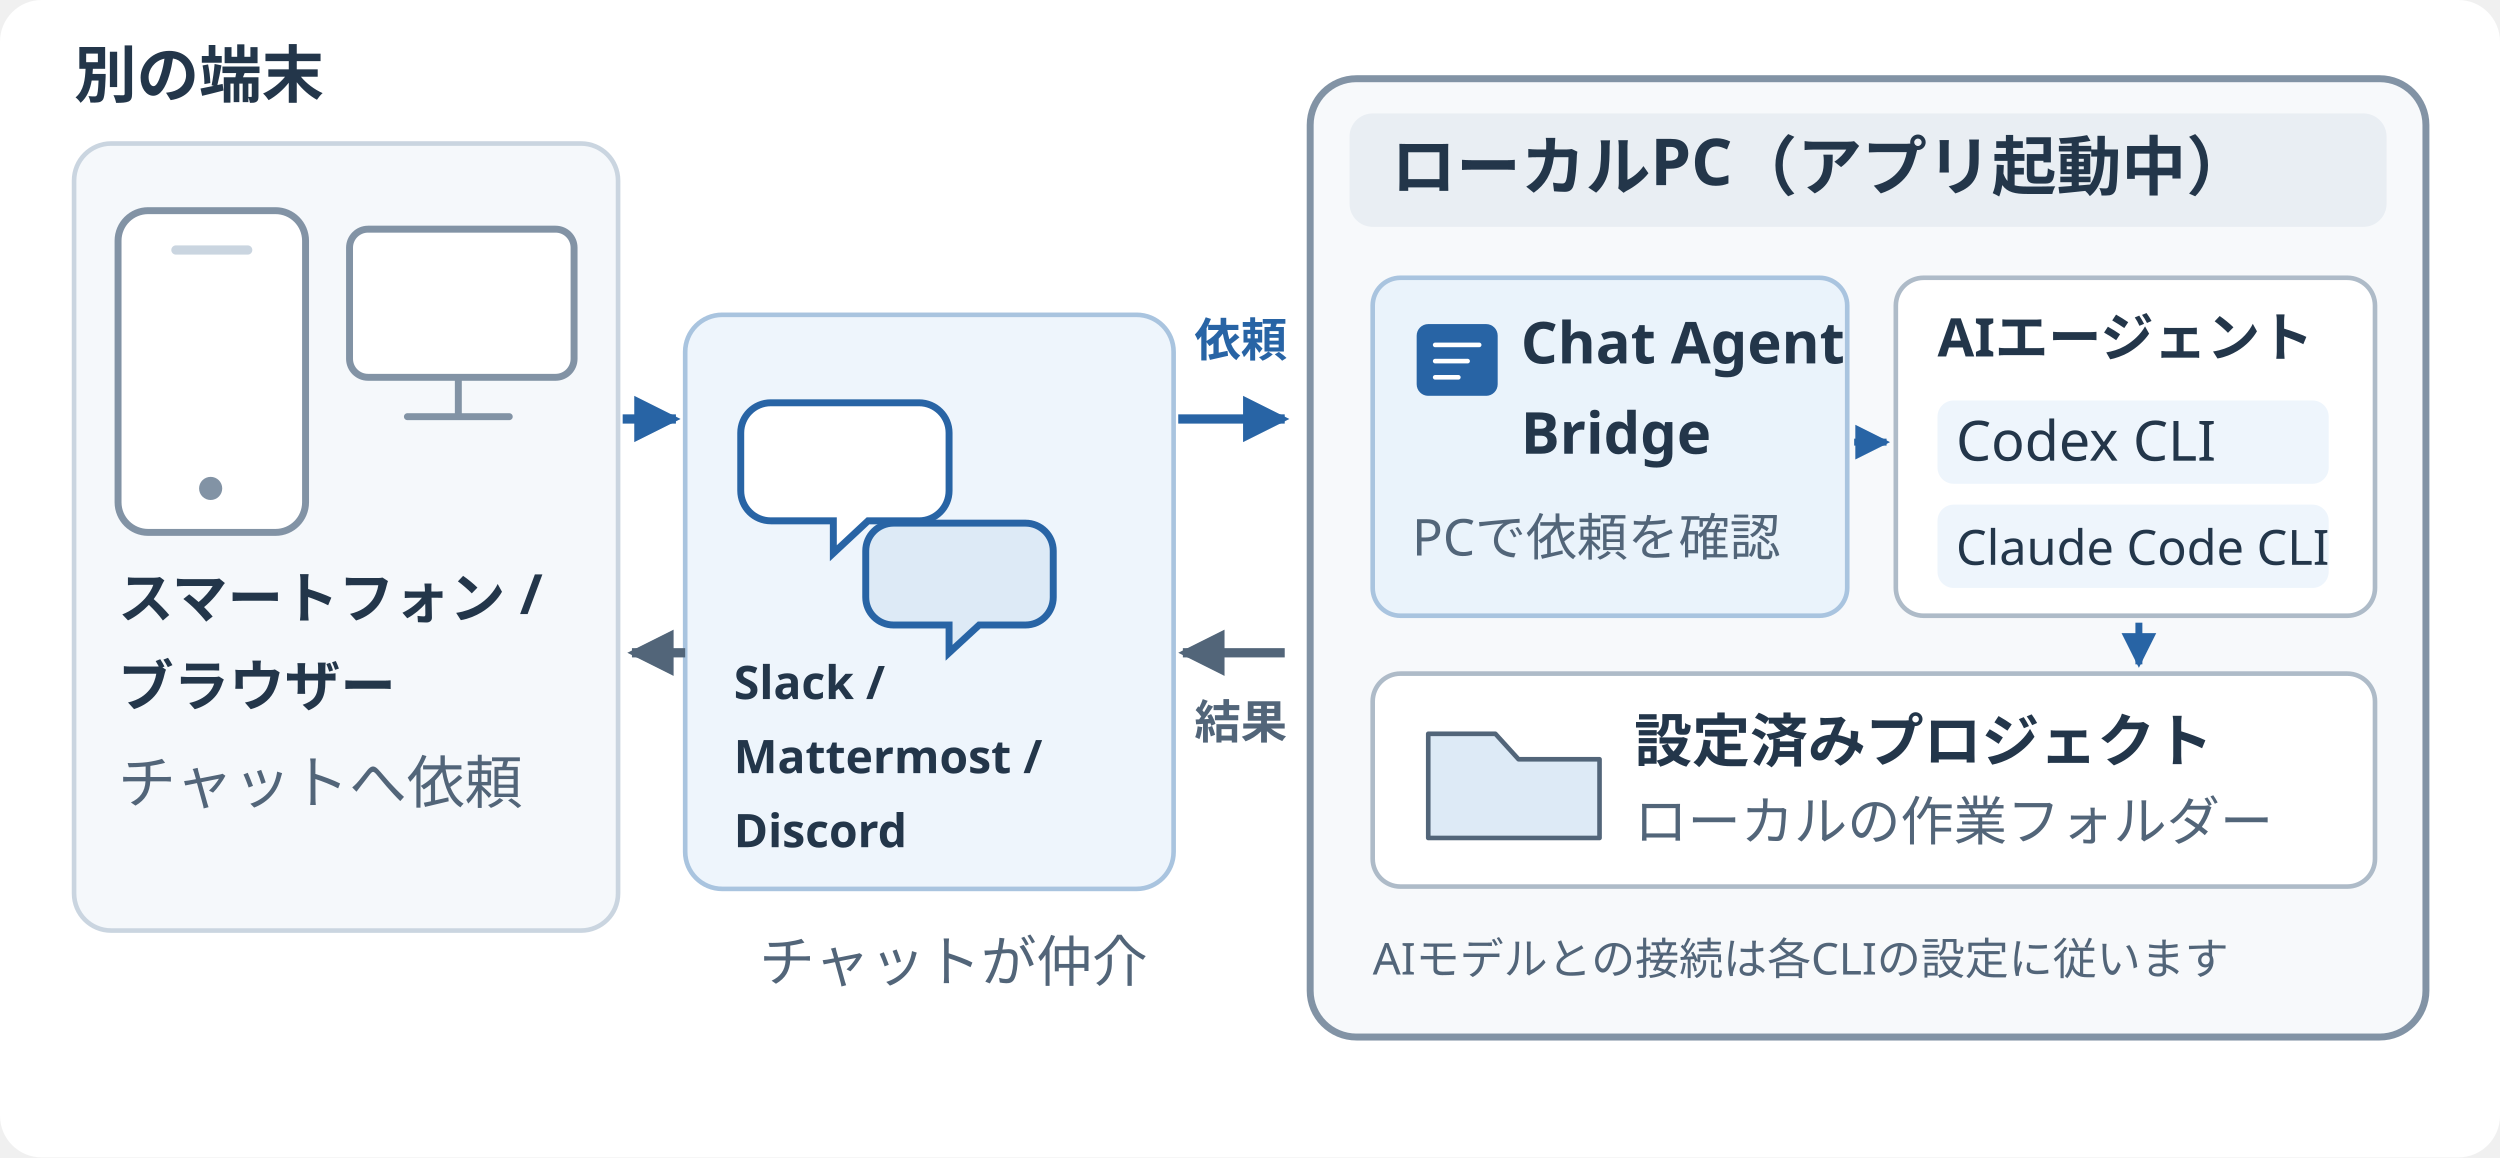
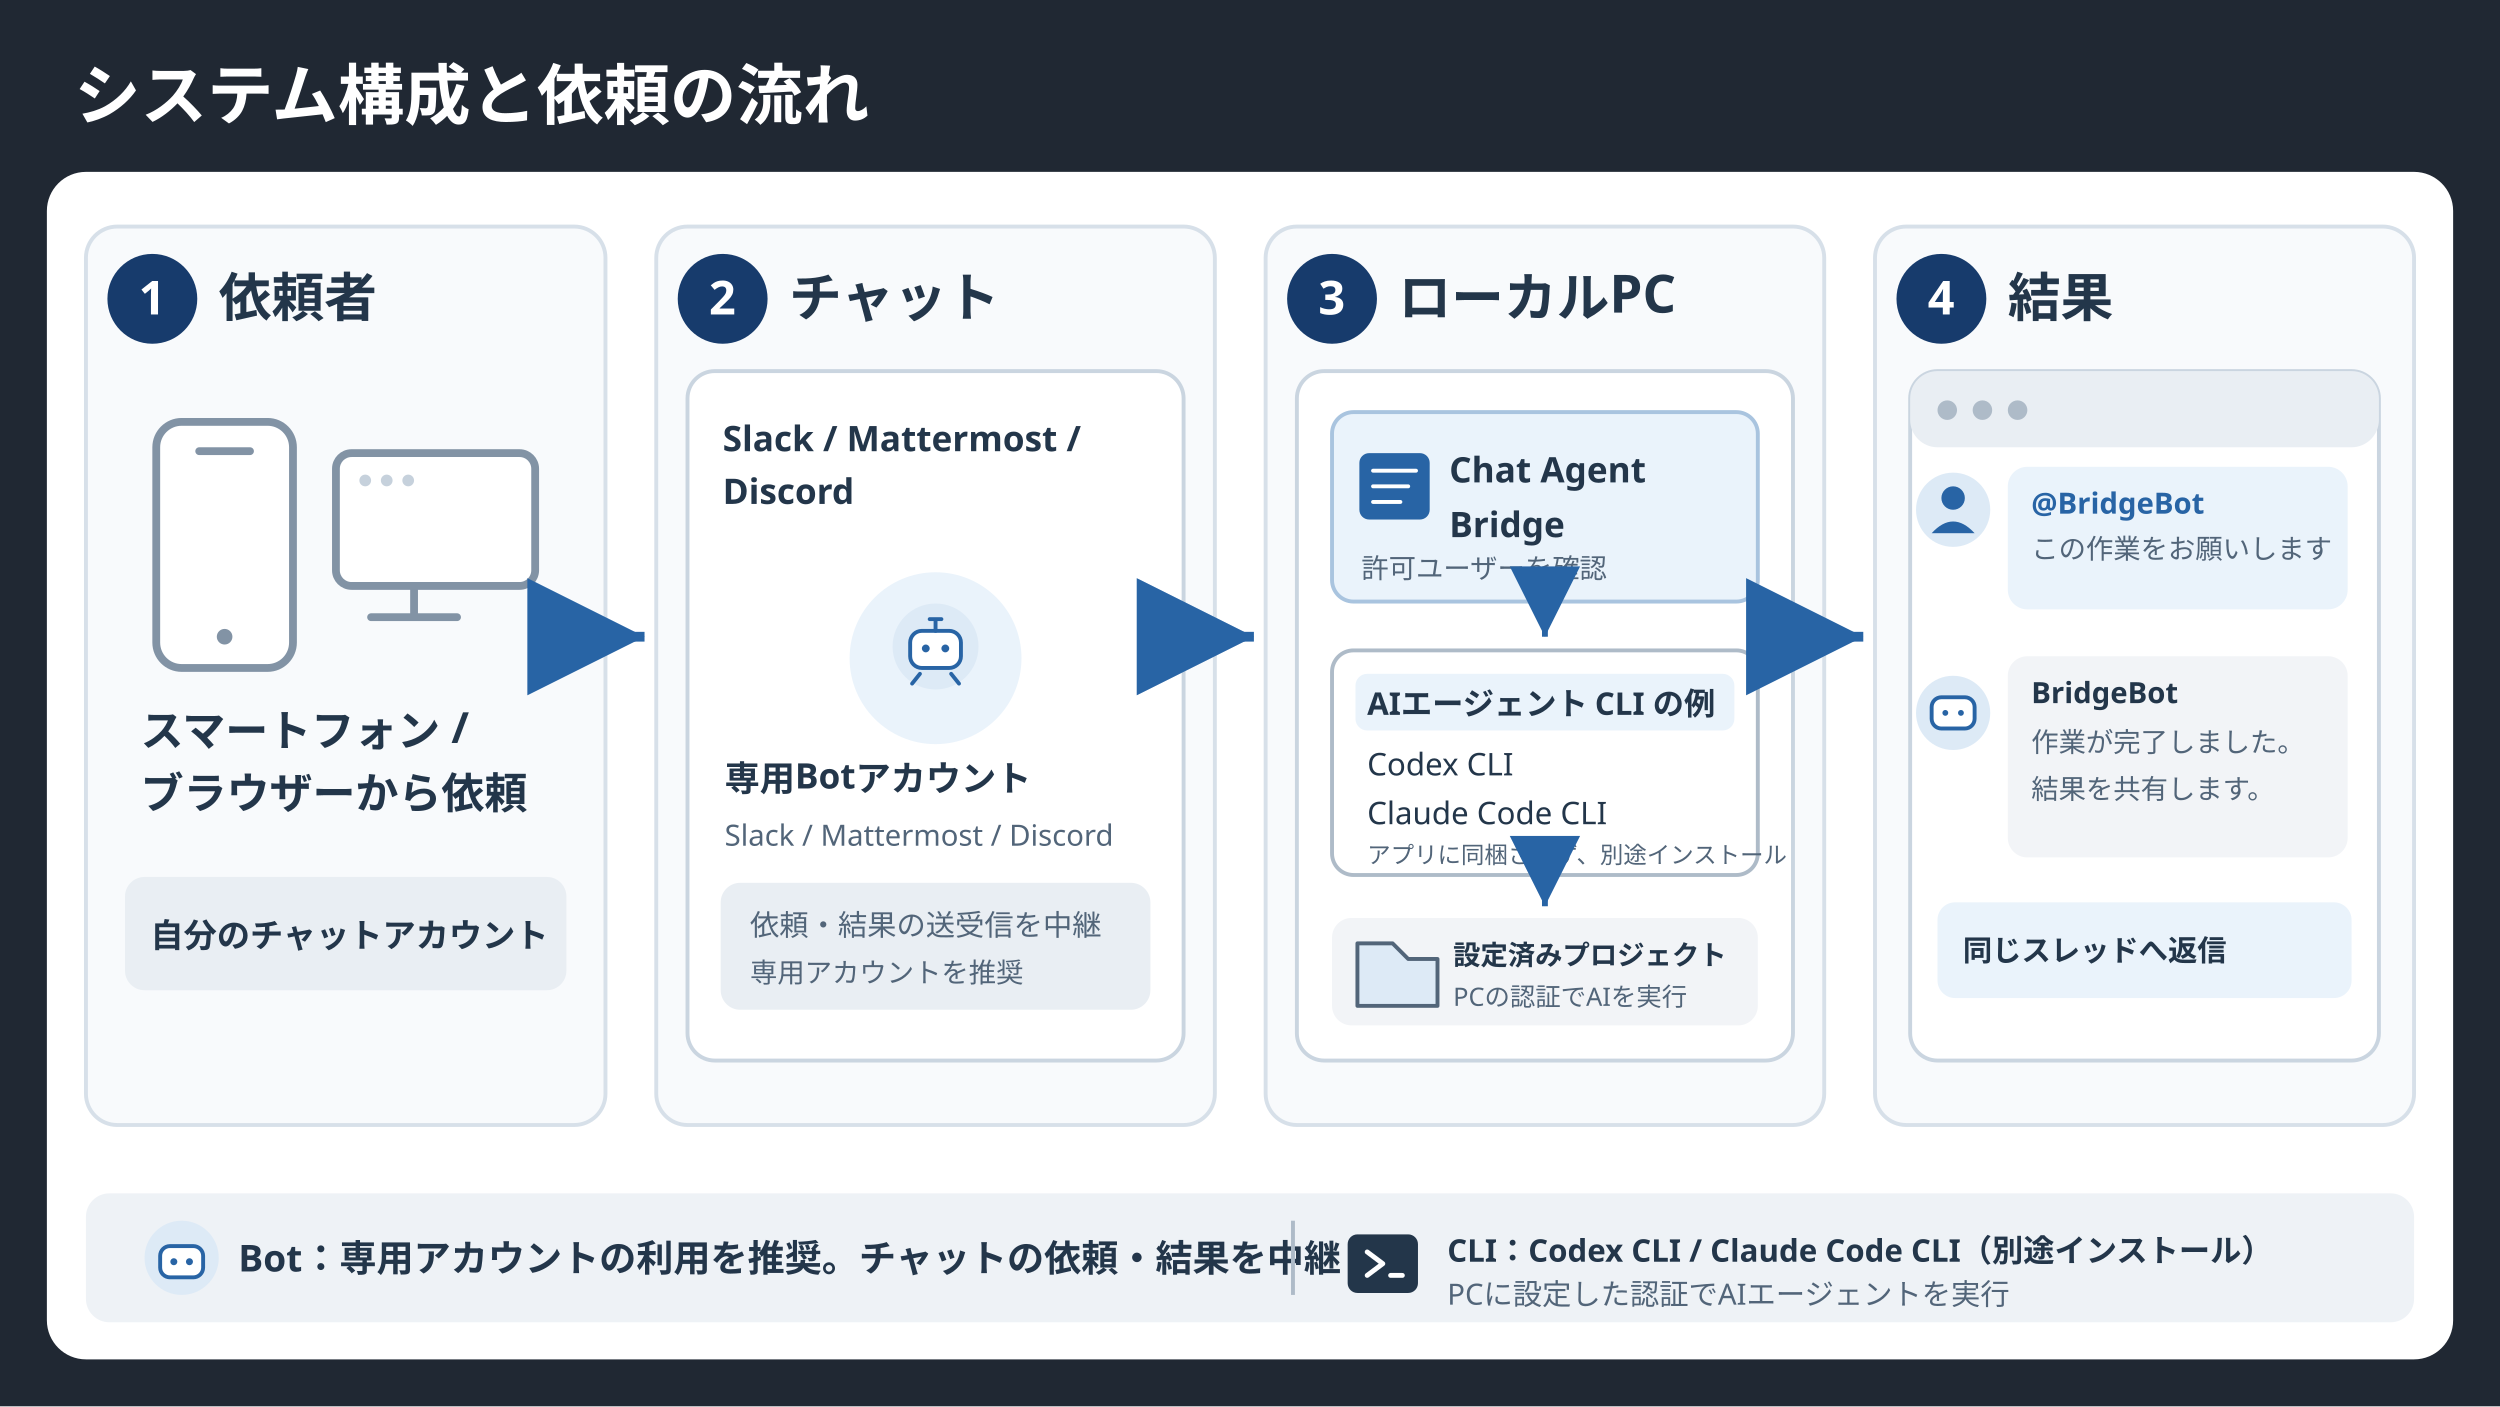
- <svg xmlns="http://www.w3.org/2000/svg" width="1080" height="500" viewBox="0 0 1080 500" role="img" aria-labelledby="title desc">
+ <svg xmlns="http://www.w3.org/2000/svg" width="1280" height="720" viewBox="0 0 1280 720" role="img" aria-labelledby="title desc">
  <defs>
-     <marker id="arrowBlue" markerWidth="6" markerHeight="6" refX="10" refY="6" viewBox="0 0 12 12" orient="auto">
-       <path d="M1 1 L11 6 L1 11 Z" fill="#2864A5" />
+     <marker id="arrowBlue" markerWidth="12" markerHeight="12" refX="12" refY="6" viewBox="0 0 12 12" orient="auto">
+       <path d="M0 0 L12 6 L0 12 Z" fill="#2864A5" />
    </marker>
-     <marker id="arrowSlate" markerWidth="6" markerHeight="6" refX="10" refY="6" viewBox="0 0 12 12" orient="auto">
-       <path d="M1 1 L11 6 L1 11 Z" fill="#526579" />
+     <marker id="arrowSlate" markerWidth="12" markerHeight="12" refX="12" refY="6" viewBox="0 0 12 12" orient="auto">
+       <path d="M0 0 L12 6 L0 12 Z" fill="#526579" />
    </marker>
  </defs>
-   <rect width="1080" height="500" rx="18" fill="#FFFFFF" />
-   <text x="32" y="42" font-family="Segoe UI, Noto Sans JP, sans-serif" font-size="27" font-weight="700" fill="#23364A">別の端末</text>
-   <rect x="32" y="62" width="235" height="340" rx="16" fill="#F5F8FB" stroke="#CAD5E0" stroke-width="2" />
-   <rect x="51" y="91" width="81" height="139" rx="13" fill="#FFFFFF" stroke="#8293A5" stroke-width="3" />
-   <line x1="76" y1="108" x2="107" y2="108" stroke="#CAD5E0" stroke-width="4" stroke-linecap="round" />
-   <circle cx="91" cy="211" r="5" fill="#8293A5" />
-   <rect x="151" y="99" width="97" height="64" rx="8" fill="#FFFFFF" stroke="#8293A5" stroke-width="3" />
-   <line x1="198" y1="164" x2="198" y2="179" stroke="#8293A5" stroke-width="3" />
-   <line x1="176" y1="180" x2="220" y2="180" stroke="#8293A5" stroke-width="3" stroke-linecap="round" />
-   <text x="51" y="267" font-family="Segoe UI, Noto Sans JP, sans-serif" font-size="24" font-weight="700" fill="#23364A">スマートフォン /</text>
-   <text x="51" y="305" font-family="Segoe UI, Noto Sans JP, sans-serif" font-size="24" font-weight="700" fill="#23364A">ブラウザー</text>
-   <text x="51" y="347" font-family="Segoe UI, Noto Sans JP, sans-serif" font-size="25" fill="#526579">チャットへ依頼</text>
-   <rect x="296" y="136" width="211" height="248" rx="16" fill="#EEF5FC" stroke="#A9C4DF" stroke-width="2" />
-   <path d="M333 174 h64 a13 13 0 0 1 13 13 v25 a13 13 0 0 1-13 13 h-22 l-15 14 v-14 h-27 a13 13 0 0 1-13-13 v-25 a13 13 0 0 1 13-13z" fill="#FFFFFF" stroke="#2864A5" stroke-width="3" />
-   <path d="M386 226 h57 a12 12 0 0 1 12 12 v20 a12 12 0 0 1-12 12 h-20 l-13 12 v-12 h-24 a12 12 0 0 1-12-12 v-20 a12 12 0 0 1 12-12z" fill="#DDEAF6" stroke="#2864A5" stroke-width="3" />
-   <text x="317" y="302" font-family="Segoe UI, Noto Sans JP, sans-serif" font-size="20" font-weight="700" fill="#23364A">Slack /</text>
-   <text x="317" y="334" font-family="Segoe UI, Noto Sans JP, sans-serif" font-size="20" font-weight="700" fill="#23364A">Mattermost /</text>
-   <text x="317" y="366" font-family="Segoe UI, Noto Sans JP, sans-serif" font-size="20" font-weight="700" fill="#23364A">Discord</text>
-   <text x="328" y="424" font-family="Segoe UI, Noto Sans JP, sans-serif" font-size="24" fill="#526579">チャットが仲介</text>
-   <path d="M269 181 H292" fill="none" stroke="#2864A5" stroke-width="4" marker-end="url(#arrowBlue)" />
-   <path d="M296 282 H273" fill="none" stroke="#526579" stroke-width="4" marker-end="url(#arrowSlate)" />
-   <path d="M509 181 H555" fill="none" stroke="#2864A5" stroke-width="4" marker-end="url(#arrowBlue)" />
-   <path d="M555 282 H511" fill="none" stroke="#526579" stroke-width="4" marker-end="url(#arrowSlate)" />
-   <text x="516" y="154" font-family="Segoe UI, Noto Sans JP, sans-serif" font-size="20" font-weight="700" fill="#2864A5">依頼</text>
-   <text x="516" y="319" font-family="Segoe UI, Noto Sans JP, sans-serif" font-size="20" font-weight="700" fill="#526579">結果</text>
-   <rect x="566" y="34" width="482" height="414" rx="20" fill="#F7F9FB" stroke="#8293A5" stroke-width="3" />
-   <rect x="583" y="49" width="448" height="49" rx="10" fill="#E9EEF3" />
-   <text x="601" y="82" font-family="Segoe UI, Noto Sans JP, sans-serif" font-size="28" font-weight="700" fill="#23364A">ローカルPC（アプリ起動中）</text>
-   <rect x="593" y="120" width="205" height="146" rx="12" fill="#EAF3FB" stroke="#A9C4DF" stroke-width="2" />
-   <rect x="612" y="140" width="35" height="31" rx="5" fill="#2864A5" />
-   <path d="M620 149 h19 M620 156 h14 M620 163 h10" stroke="#FFFFFF" stroke-width="2" stroke-linecap="round" />
-   <text x="657" y="157" font-family="Segoe UI, Noto Sans JP, sans-serif" font-size="25" font-weight="700" fill="#23364A">Chat Agent</text>
-   <text x="657" y="196" font-family="Segoe UI, Noto Sans JP, sans-serif" font-size="25" font-weight="700" fill="#23364A">Bridge</text>
-   <text x="610" y="240" font-family="Segoe UI, Noto Sans JP, sans-serif" font-size="22" fill="#526579">PCで依頼を確認</text>
-   <path d="M801 191 H815" fill="none" stroke="#2864A5" stroke-width="3" marker-end="url(#arrowBlue)" />
-   <rect x="819" y="120" width="207" height="146" rx="12" fill="#FFFFFF" stroke="#AEBBC8" stroke-width="2" />
-   <text x="837" y="154" font-family="Segoe UI, Noto Sans JP, sans-serif" font-size="23" font-weight="700" fill="#23364A">AIエージェント</text>
-   <rect x="837" y="173" width="169" height="36" rx="7" fill="#EEF5FC" />
-   <text x="845" y="199" font-family="Segoe UI, Noto Sans JP, sans-serif" font-size="24" fill="#23364A">Codex CLI</text>
-   <rect x="837" y="218" width="169" height="36" rx="7" fill="#EEF5FC" />
-   <text x="845" y="244" font-family="Segoe UI, Noto Sans JP, sans-serif" font-size="21" fill="#23364A">Claude Code CLI</text>
-   <path d="M924 269 V287" fill="none" stroke="#2864A5" stroke-width="3" marker-end="url(#arrowBlue)" />
-   <rect x="593" y="291" width="433" height="92" rx="12" fill="#FFFFFF" stroke="#AEBBC8" stroke-width="2" />
-   <path d="M617 317 h29 l10 11 h35 v34 h-74z" fill="#DDEAF6" stroke="#526579" stroke-width="2" stroke-linejoin="round" />
-   <text x="706" y="329" font-family="Segoe UI, Noto Sans JP, sans-serif" font-size="25" font-weight="700" fill="#23364A">設定済みプロジェクト</text>
-   <text x="706" y="363" font-family="Segoe UI, Noto Sans JP, sans-serif" font-size="23" fill="#526579">ローカルの作業フォルダー</text>
-   <text x="593" y="421" font-family="Segoe UI, Noto Sans JP, sans-serif" font-size="19" fill="#526579">AIモデルとの接続は各CLIの設定に従います</text>
+   <rect width="1280" height="720" fill="#202833" />
+   <text x="38" y="61" font-family="Segoe UI, Noto Sans JP, sans-serif" font-size="34" font-weight="700" fill="#FFFFFF">システム構成と依頼の流れ</text>
+   <rect x="24" y="88" width="1232" height="608" rx="20" fill="#FFFFFF" />
+   <g fill="#F8FAFC" stroke="#D7E0E9" stroke-width="2">
+     <rect x="44" y="116" width="266" height="460" rx="16" />
+     <rect x="336" y="116" width="286" height="460" rx="16" />
+     <rect x="648" y="116" width="286" height="460" rx="16" />
+     <rect x="960" y="116" width="276" height="460" rx="16" />
+   </g>
+   <g fill="#173B6C">
+     <circle cx="78" cy="153" r="23" />
+     <circle cx="370" cy="153" r="23" />
+     <circle cx="682" cy="153" r="23" />
+     <circle cx="994" cy="153" r="23" />
+   </g>
+   <g font-family="Segoe UI, Noto Sans JP, sans-serif" font-size="24" font-weight="700" fill="#FFFFFF">
+     <text x="71" y="161" font-size="24">1</text>
+     <text x="363" y="161" font-size="24">2</text>
+     <text x="675" y="161" font-size="24">3</text>
+     <text x="987" y="161" font-size="24">4</text>
+   </g>
+   <g font-family="Segoe UI, Noto Sans JP, sans-serif" font-size="27" font-weight="700" fill="#23364A">
+     <text x="112" y="162" font-size="27">依頼者</text>
+     <text x="404" y="162" font-size="27">チャット</text>
+     <text x="716" y="162" font-size="27">ローカルPC</text>
+     <text x="1028" y="162" font-size="27">結果</text>
+   </g>
+   <g fill="#FFFFFF" stroke="#8293A5" stroke-width="4">
+     <rect x="80" y="216" width="70" height="126" rx="13" />
+     <rect x="172" y="232" width="102" height="68" rx="8" />
+   </g>
+   <path d="M102 231 H128 M212 301 V315 M190 316 H234" fill="none" stroke="#8293A5" stroke-width="4" stroke-linecap="round" />
+   <circle cx="115" cy="326" r="4" fill="#8293A5" />
+   <circle cx="187" cy="246" r="3" fill="#C6D1DC" />
+   <circle cx="198" cy="246" r="3" fill="#C6D1DC" />
+   <circle cx="209" cy="246" r="3" fill="#C6D1DC" />
+   <text x="72" y="382" font-family="Segoe UI, Noto Sans JP, sans-serif" font-size="22" font-weight="700" fill="#23364A">スマートフォン /</text>
+   <text x="72" y="414" font-family="Segoe UI, Noto Sans JP, sans-serif" font-size="22" font-weight="700" fill="#23364A">ブラウザーから依頼</text>
+   <rect x="64" y="449" width="226" height="58" rx="10" fill="#E9EEF3" />
+   <text x="77" y="485" font-family="Segoe UI, Noto Sans JP, sans-serif" font-size="17" font-weight="700" fill="#23364A">自分のチャットアカウント</text>
+   <rect x="352" y="190" width="254" height="353" rx="14" fill="#FFFFFF" stroke="#CAD5E0" stroke-width="2" />
+   <g font-family="Segoe UI, Noto Sans JP, sans-serif" fill="#23364A">
+     <text x="370" y="231" font-size="18" font-weight="700">Slack / Mattermost /</text>
+     <text x="370" y="258" font-size="18" font-weight="700">Discord</text>
+   </g>
+   <circle cx="479" cy="337" r="44" fill="#EAF3FB" />
+   <g transform="translate(455 309)">
+     <circle cx="24" cy="22" r="22" fill="#DDEAF6" />
+     <rect x="11" y="14" width="26" height="19" rx="6" fill="#FFFFFF" stroke="#2864A5" stroke-width="2" />
+     <circle cx="19" cy="23" r="2" fill="#2864A5" />
+     <circle cx="29" cy="23" r="2" fill="#2864A5" />
+     <path d="M24 14 V8 M21 8 H27 M16 36 L12 41 M32 36 L36 41" fill="none" stroke="#2864A5" stroke-width="2" stroke-linecap="round" />
+   </g>
+   <text x="371" y="405" font-family="Segoe UI, Noto Sans JP, sans-serif" font-size="18" font-weight="700" fill="#23364A">専用Botアカウント</text>
+   <text x="371" y="433" font-family="Segoe UI, Noto Sans JP, sans-serif" font-size="15" fill="#526579">Slack / Mattermost / Discord</text>
+   <rect x="369" y="452" width="220" height="65" rx="10" fill="#E9EEF3" />
+   <text x="384" y="479" font-family="Segoe UI, Noto Sans JP, sans-serif" font-size="15" fill="#526579">依頼・結果の送受信を中継</text>
+   <text x="384" y="503" font-family="Segoe UI, Noto Sans JP, sans-serif" font-size="14" fill="#526579">専用アカウントを推奨</text>
+   <rect x="664" y="190" width="254" height="353" rx="14" fill="#FFFFFF" stroke="#CAD5E0" stroke-width="2" />
+   <rect x="682" y="211" width="218" height="97" rx="11" fill="#EAF3FB" stroke="#A9C4DF" stroke-width="2" />
+   <rect x="696" y="232" width="36" height="34" rx="5" fill="#2864A5" />
+   <path d="M703 241 H725 M703 249 H721 M703 257 H717" stroke="#FFFFFF" stroke-width="2" stroke-linecap="round" />
+   <text x="742" y="247" font-family="Segoe UI, Noto Sans JP, sans-serif" font-size="18" font-weight="700" fill="#23364A">Chat Agent</text>
+   <text x="742" y="275" font-family="Segoe UI, Noto Sans JP, sans-serif" font-size="18" font-weight="700" fill="#23364A">Bridge</text>
+   <text x="697" y="296" font-family="Segoe UI, Noto Sans JP, sans-serif" font-size="14" fill="#526579">許可ユーザーを確認</text>
+   <path d="M791 312 V326" stroke="#2864A5" stroke-width="3" marker-end="url(#arrowBlue)" />
+   <rect x="682" y="333" width="218" height="115" rx="11" fill="#FFFFFF" stroke="#AEBBC8" stroke-width="2" />
+   <rect x="694" y="345" width="194" height="29" rx="6" fill="#EAF3FB" />
+   <text x="700" y="366" font-family="Segoe UI, Noto Sans JP, sans-serif" font-size="16" font-weight="700" fill="#23364A">AIエージェント CLI の例</text>
+   <text x="700" y="397" font-family="Segoe UI, Noto Sans JP, sans-serif" font-size="16" fill="#23364A">Codex CLI</text>
+   <text x="700" y="422" font-family="Segoe UI, Noto Sans JP, sans-serif" font-size="16" fill="#23364A">Claude Code CLI</text>
+   <text x="700" y="442" font-family="Segoe UI, Noto Sans JP, sans-serif" font-size="12" fill="#526579">アプリに同梱されず、別途インストール</text>
+   <path d="M791 451 V464" stroke="#2864A5" stroke-width="3" marker-end="url(#arrowBlue)" />
+   <rect x="682" y="470" width="218" height="55" rx="10" fill="#F2F4F7" />
+   <path d="M695 483 H713 L721 491 H736 V515 H695 Z" fill="#DDEAF6" stroke="#526579" stroke-width="2" stroke-linejoin="round" />
+   <text x="744" y="494" font-family="Segoe UI, Noto Sans JP, sans-serif" font-size="14" font-weight="700" fill="#23364A">設定済みプロジェクト</text>
+   <text x="744" y="515" font-family="Segoe UI, Noto Sans JP, sans-serif" font-size="13" fill="#526579">PCの認証でAIを実行</text>
+   <rect x="978" y="190" width="240" height="353" rx="14" fill="#FFFFFF" stroke="#CAD5E0" stroke-width="2" />
+   <rect x="978" y="190" width="240" height="39" rx="14" fill="#E9EEF3" />
+   <circle cx="997" cy="210" r="5" fill="#AEBBC8" />
+   <circle cx="1015" cy="210" r="5" fill="#AEBBC8" />
+   <circle cx="1033" cy="210" r="5" fill="#AEBBC8" />
+   <circle cx="1000" cy="261" r="19" fill="#DDEAF6" />
+   <circle cx="1000" cy="255" r="6" fill="#2864A5" />
+   <path d="M989 273 Q1000 261 1011 273" fill="#2864A5" />
+   <rect x="1028" y="239" width="174" height="73" rx="10" fill="#EAF3FB" />
+   <text x="1040" y="263" font-family="Segoe UI, Noto Sans JP, sans-serif" font-size="15" font-weight="700" fill="#2864A5">@BridgeBot</text>
+   <text x="1040" y="286" font-family="Segoe UI, Noto Sans JP, sans-serif" font-size="14" fill="#526579">この作業をお願いします</text>
+   <circle cx="1000" cy="365" r="19" fill="#DDEAF6" />
+   <rect x="989" y="357" width="22" height="16" rx="5" fill="#FFFFFF" stroke="#2864A5" stroke-width="2" />
+   <circle cx="996" cy="365" r="1.5" fill="#2864A5" />
+   <circle cx="1004" cy="365" r="1.5" fill="#2864A5" />
+   <rect x="1028" y="336" width="174" height="103" rx="10" fill="#F2F4F7" />
+   <text x="1040" y="360" font-family="Segoe UI, Noto Sans JP, sans-serif" font-size="15" font-weight="700" fill="#23364A">BridgeBot</text>
+   <text x="1040" y="385" font-family="Segoe UI, Noto Sans JP, sans-serif" font-size="14" fill="#526579">作業が完了しました。</text>
+   <text x="1040" y="409" font-family="Segoe UI, Noto Sans JP, sans-serif" font-size="14" fill="#526579">結果を共有します。</text>
+   <rect x="992" y="462" width="212" height="49" rx="9" fill="#EAF3FB" />
+   <text x="1005" y="492" font-family="Segoe UI, Noto Sans JP, sans-serif" font-size="15" font-weight="700" fill="#23364A">同じスレッドへ返信</text>
+   <path d="M312 326 H330" fill="none" stroke="#2864A5" stroke-width="5" marker-end="url(#arrowBlue)" />
+   <path d="M624 326 H642" fill="none" stroke="#2864A5" stroke-width="5" marker-end="url(#arrowBlue)" />
+   <path d="M936 326 H954" fill="none" stroke="#2864A5" stroke-width="5" marker-end="url(#arrowBlue)" />
+   <rect x="44" y="611" width="1192" height="66" rx="12" fill="#EEF2F6" />
+   <g transform="translate(67 626)">
+     <circle cx="26" cy="18" r="19" fill="#DDEAF6" />
+     <rect x="15" y="12" width="22" height="16" rx="5" fill="#FFFFFF" stroke="#2864A5" stroke-width="2" />
+     <circle cx="22" cy="20" r="1.8" fill="#2864A5" />
+     <circle cx="30" cy="20" r="1.8" fill="#2864A5" />
+   </g>
+   <text x="122" y="651" font-family="Segoe UI, Noto Sans JP, sans-serif" font-size="19" font-weight="700" fill="#23364A">Bot：専用アカウントの利用を推奨。チャットの依頼・結果を中継</text>
+   <line x1="662" y1="625" x2="662" y2="663" stroke="#AEBBC8" stroke-width="2" />
+   <rect x="690" y="632" width="36" height="30" rx="5" fill="#23364A" />
+   <path d="M700 641 L708 647 L700 653 M712 653 H718" fill="none" stroke="#FFFFFF" stroke-width="2.5" stroke-linecap="round" stroke-linejoin="round" />
+   <text x="741" y="646" font-family="Segoe UI, Noto Sans JP, sans-serif" font-size="16" font-weight="700" fill="#23364A">CLI：Codex CLI / Claude Code CLI（別途インストール）</text>
+   <text x="741" y="668" font-family="Segoe UI, Noto Sans JP, sans-serif" font-size="15" fill="#526579">PCに設定した認証でAIエージェントを実行</text>
</svg>
